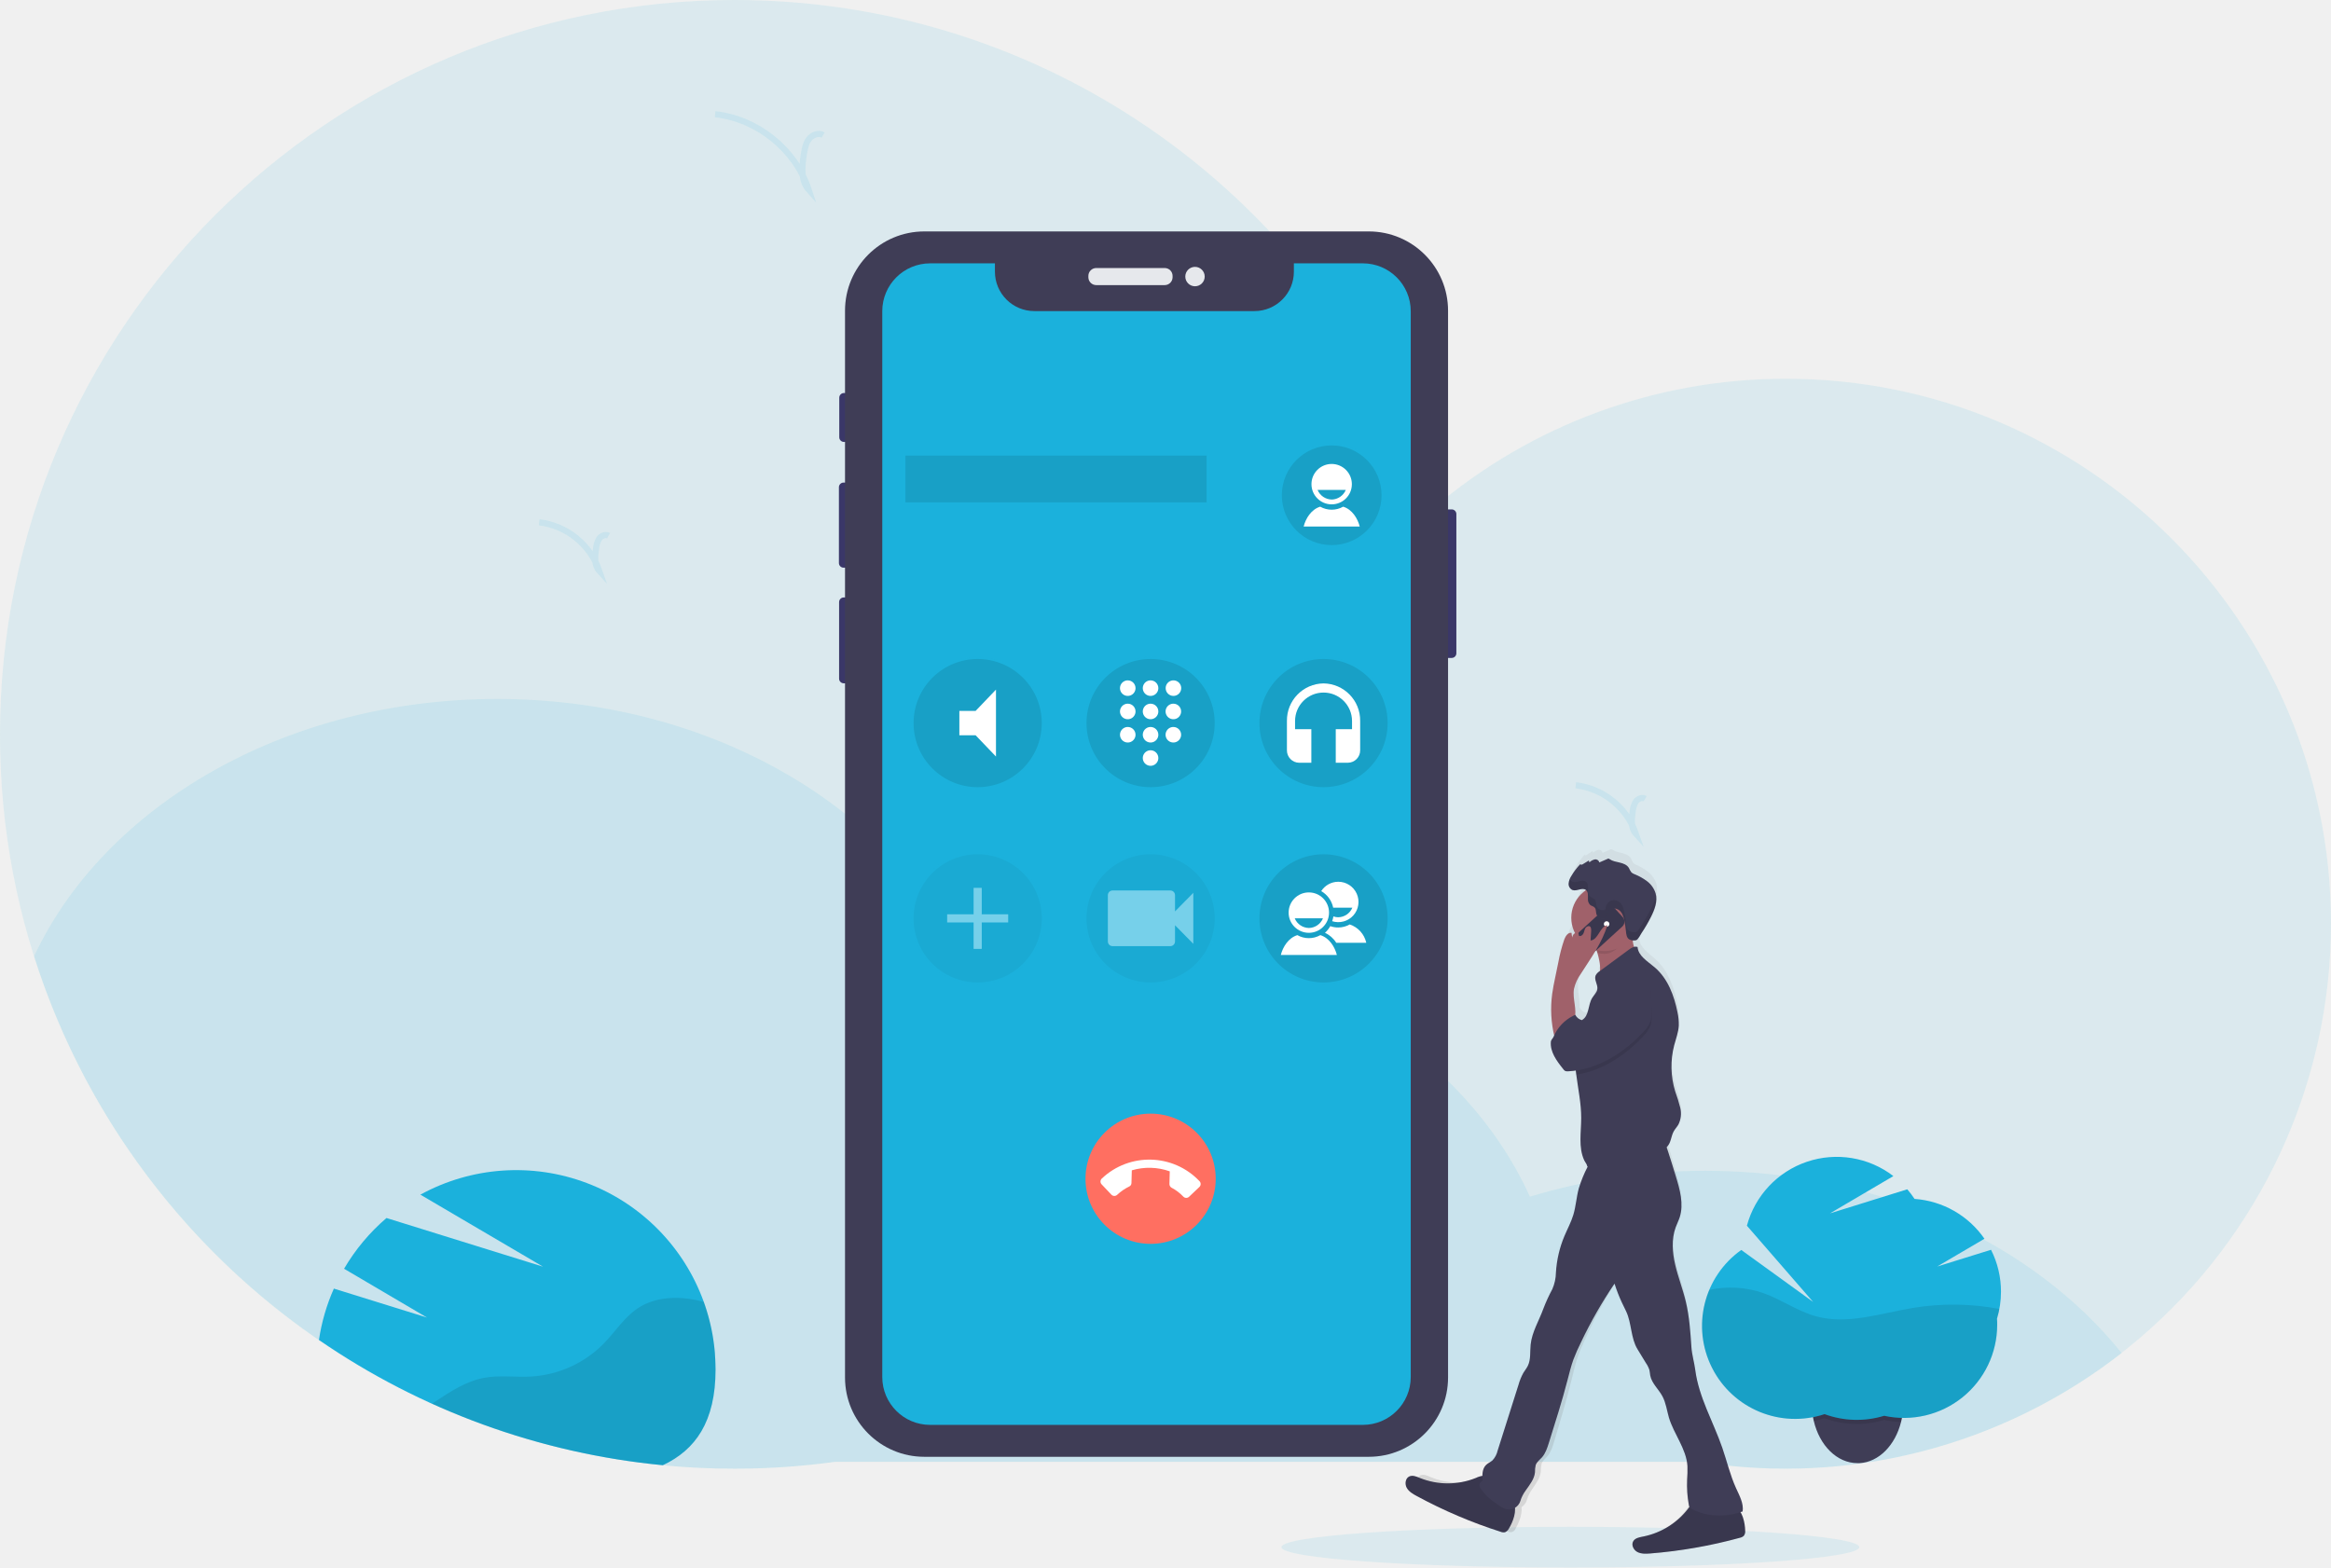
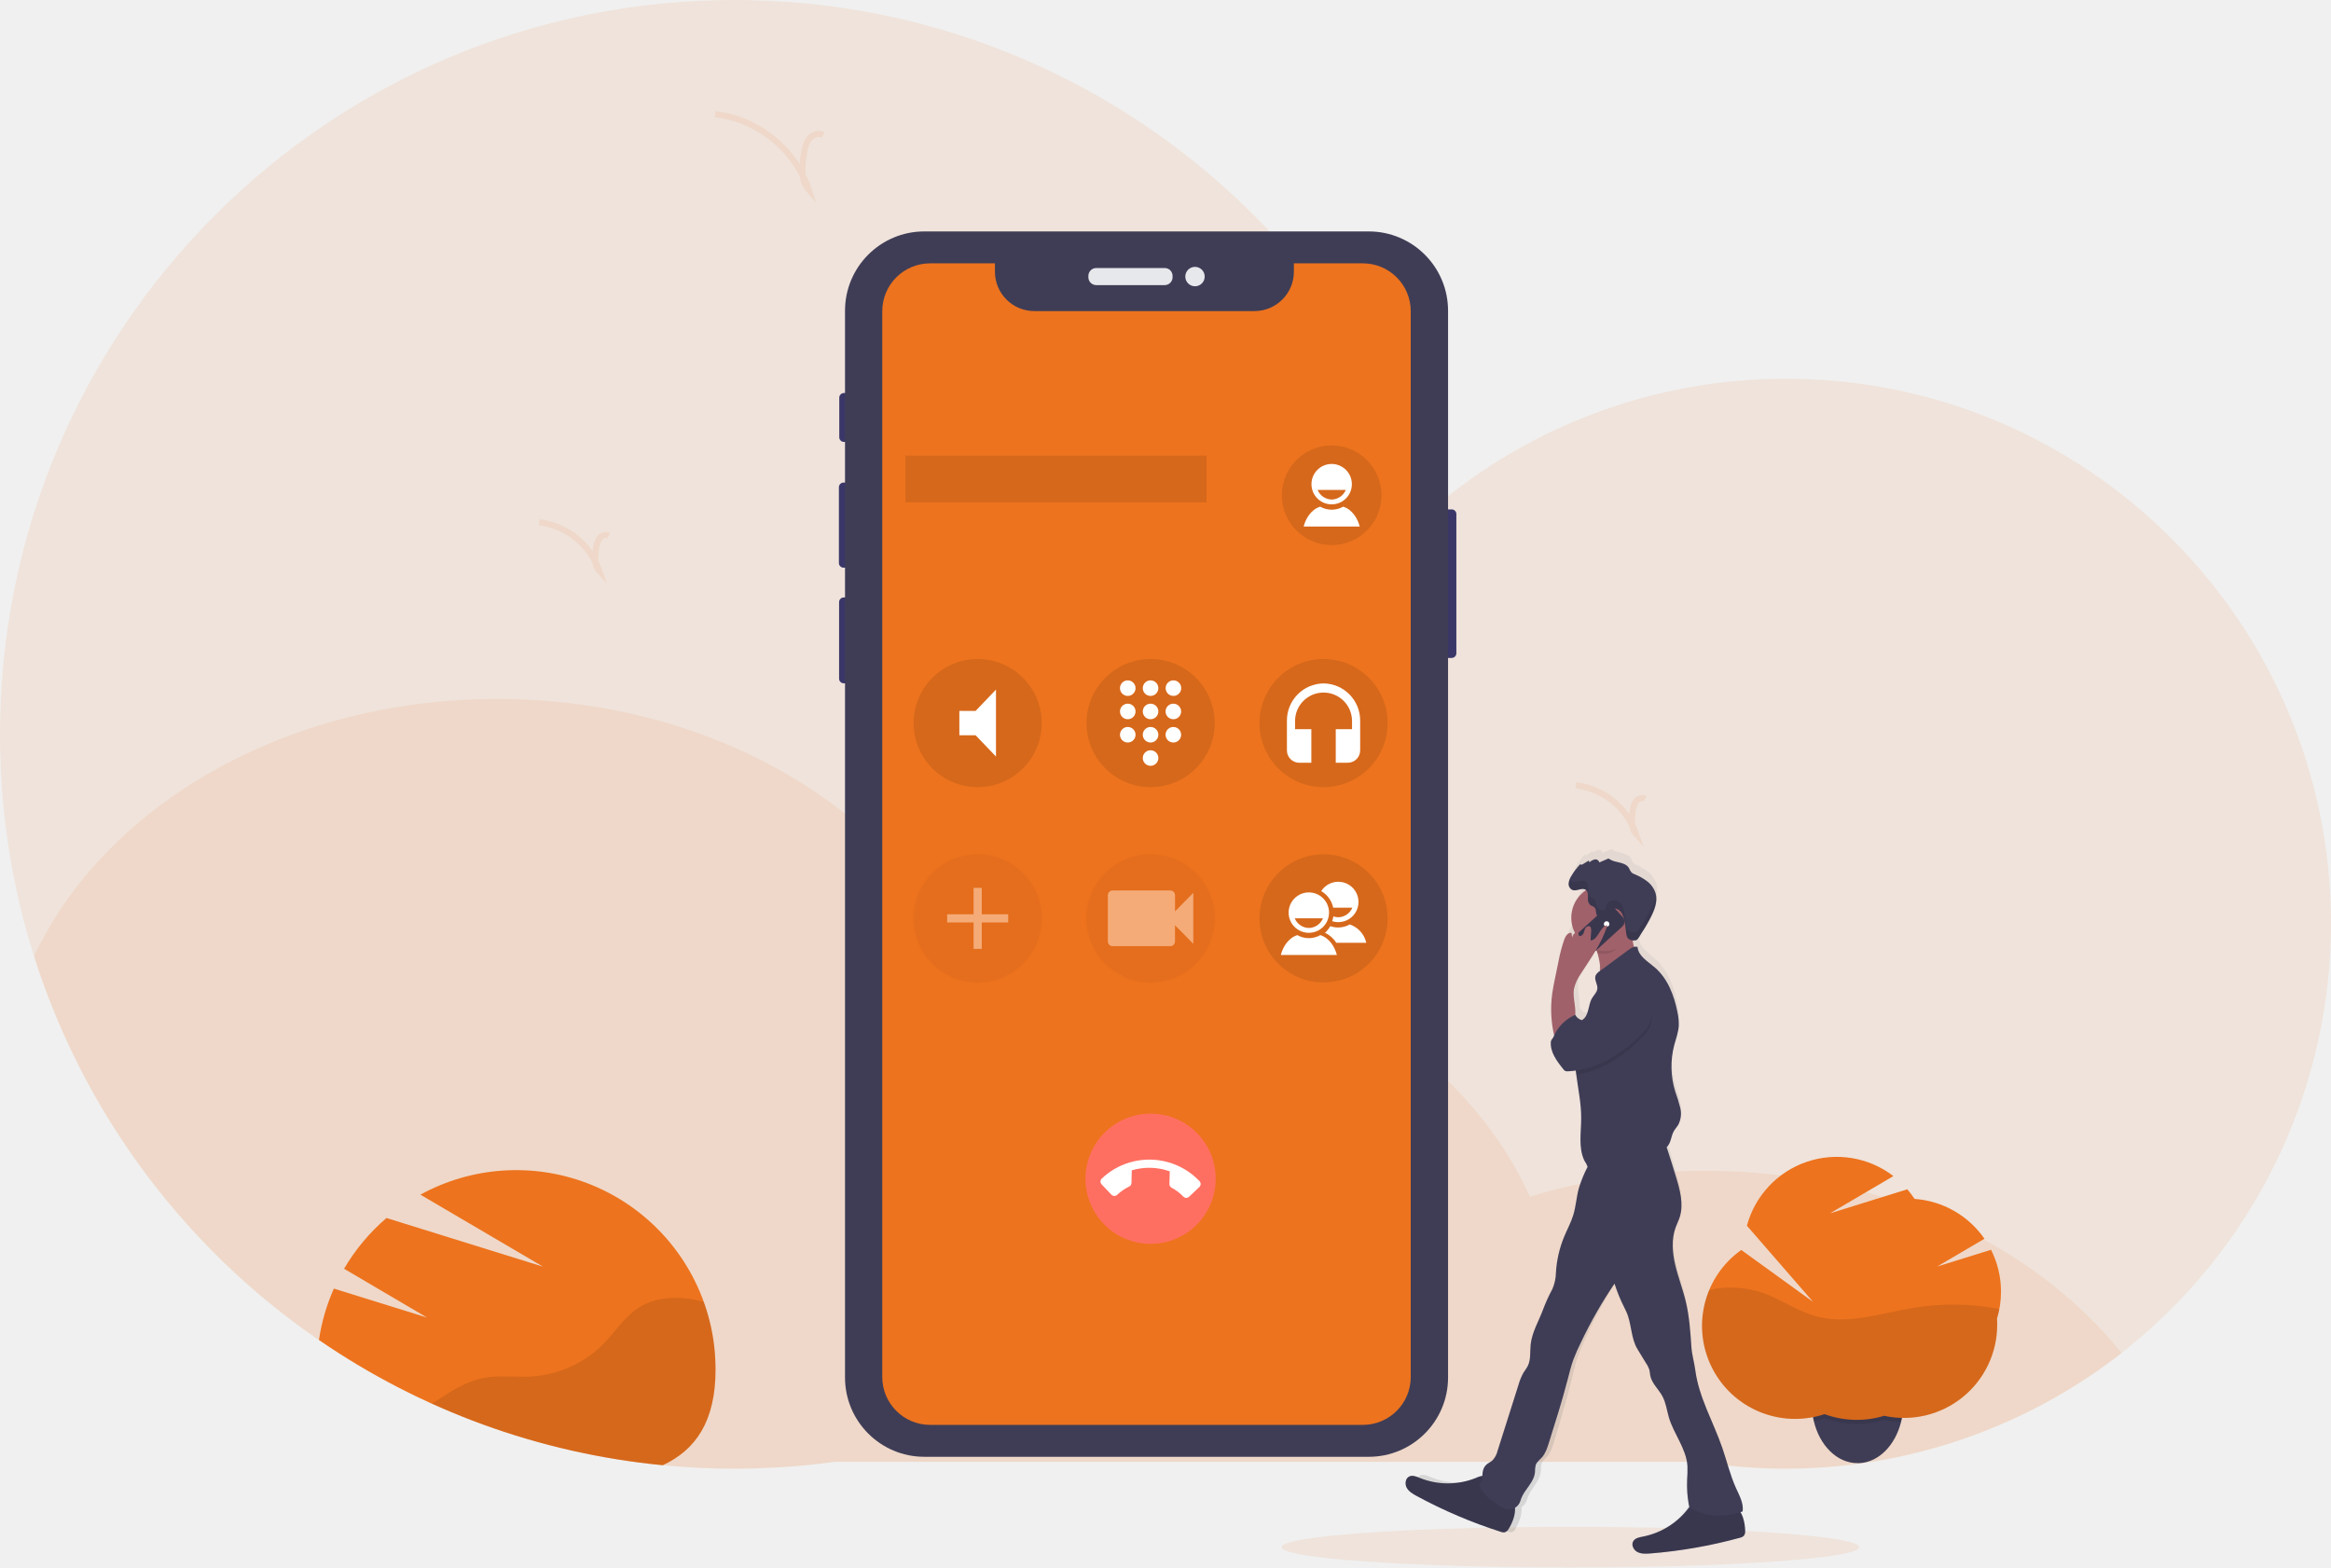
<svg xmlns="http://www.w3.org/2000/svg" id="ec500484-8e35-4be5-8191-25e4427db5df" data-name="Layer 1" width="1145.7" height="770.58" viewBox="0 0 1145.7 770.58">
  <defs>
    <linearGradient id="a4d1bb72-7695-4d06-9254-f62b9a81de63" x1="736.47" y1="828.46" x2="736.47" y2="482.14" gradientTransform="matrix(-1, 0, 0, 1, 1540, 0)" gradientUnits="userSpaceOnUse">
      <stop offset="0" stop-color="gray" stop-opacity="0.25" />
      <stop offset="0.54" stop-color="gray" stop-opacity="0.12" />
      <stop offset="1" stop-color="gray" stop-opacity="0.1" />
    </linearGradient>
  </defs>
-   <ellipse cx="771.85" cy="760.58" rx="142" ry="10" fill="#1bb1dc" opacity="0.1" />
-   <path d="M1172.85,518.81A268.06,268.06,0,0,1,862.36,783.33H437.65a364.06,364.06,0,0,1-49.5,3.38q-17.83,0-35.23-1.7A360.62,360.62,0,0,1,27.15,425.71c0-199.38,161.63-361,361-361,160.57,0,296.63,104.84,343.52,249.8A266.84,266.84,0,0,1,905,250.91C1052.91,250.91,1172.85,370.85,1172.85,518.81Z" transform="translate(-27.15 -64.71)" fill="#1bb1dc" opacity="0.1" />
-   <path d="M1069.94,729.88a268.31,268.31,0,0,1-207.58,53.45H437.65a364.06,364.06,0,0,1-49.5,3.38q-17.83,0-35.23-1.7a361.17,361.17,0,0,1-309-250.21C78.5,460.91,167.34,408.33,271.5,408.33,373,408.33,460,458.27,496.31,529.2a301.82,301.82,0,0,1,54.19-4.87C655.7,524.33,745.27,578,779.09,653a295.63,295.63,0,0,1,86.41-12.71C951.3,640.33,1026.71,676,1069.94,729.88Z" transform="translate(-27.15 -64.71)" fill="#1bb1dc" opacity="0.1" />
-   <path d="M378.85,737.94c0,25.62-9.83,39.53-25.93,47.07a359.07,359.07,0,0,1-169-61.58,97.08,97.08,0,0,1,7.33-25.25l45.79,14.24-40.78-24a98.13,98.13,0,0,1,20.85-24.94l76.93,23.92L233.77,652a98,98,0,0,1,139.29,52.71l.21.6c.16.45.32.9.47,1.36q.81,2.39,1.49,4.83c.17.58.33,1.16.47,1.75s.29,1.12.42,1.68.24,1,.34,1.46c.07.3.14.6.2.9.11.48.21,1,.3,1.45.14.7.28,1.41.4,2.11s.25,1.46.36,2.19.24,1.62.34,2.44.18,1.46.25,2.19c0,.23.05.45.07.68.07.64.12,1.28.17,1.92a2.11,2.11,0,0,1,0,.25q.09,1.2.15,2.4t.09,2.34a1.69,1.69,0,0,1,0,.23C378.84,736.29,378.85,737.11,378.85,737.94Z" transform="translate(-27.15 -64.71)" fill="#1bb1dc" />
+   <ellipse cx="771.85" cy="760.58" rx="142" ry="10" fill="#ED731E" opacity="0.1" />
+   <path d="M1172.85,518.81A268.06,268.06,0,0,1,862.36,783.33H437.65a364.06,364.06,0,0,1-49.5,3.38q-17.83,0-35.23-1.7A360.62,360.62,0,0,1,27.15,425.71c0-199.38,161.63-361,361-361,160.57,0,296.63,104.84,343.52,249.8A266.84,266.84,0,0,1,905,250.91C1052.91,250.91,1172.85,370.85,1172.85,518.81Z" transform="translate(-27.15 -64.71)" fill="#ED731E" opacity="0.1" />
+   <path d="M1069.94,729.88a268.31,268.31,0,0,1-207.58,53.45H437.65a364.06,364.06,0,0,1-49.5,3.38q-17.83,0-35.23-1.7a361.17,361.17,0,0,1-309-250.21C78.5,460.91,167.34,408.33,271.5,408.33,373,408.33,460,458.27,496.31,529.2a301.82,301.82,0,0,1,54.19-4.87C655.7,524.33,745.27,578,779.09,653a295.63,295.63,0,0,1,86.41-12.71C951.3,640.33,1026.71,676,1069.94,729.88Z" transform="translate(-27.15 -64.71)" fill="#ED731E" opacity="0.1" />
+   <path d="M378.85,737.94c0,25.62-9.83,39.53-25.93,47.07a359.07,359.07,0,0,1-169-61.58,97.08,97.08,0,0,1,7.33-25.25l45.79,14.24-40.78-24a98.13,98.13,0,0,1,20.85-24.94l76.93,23.92L233.77,652a98,98,0,0,1,139.29,52.71l.21.6c.16.45.32.9.47,1.36q.81,2.39,1.49,4.83c.17.58.33,1.16.47,1.75s.29,1.12.42,1.68.24,1,.34,1.46c.07.3.14.6.2.9.11.48.21,1,.3,1.45.14.7.28,1.41.4,2.11s.25,1.46.36,2.19.24,1.62.34,2.44.18,1.46.25,2.19c0,.23.05.45.07.68.07.64.12,1.28.17,1.92a2.11,2.11,0,0,1,0,.25q.09,1.2.15,2.4t.09,2.34a1.69,1.69,0,0,1,0,.23C378.84,736.29,378.85,737.11,378.85,737.94Z" transform="translate(-27.15 -64.71)" fill="#ED731E" />
  <path d="M378.85,737.94c0,25.62-9.83,39.53-25.93,47.07a358.43,358.43,0,0,1-113.44-30.24l1.64-1.09c7.41-4.91,15.07-9.93,23.79-11.6,7.67-1.47,15.58-.23,23.37-.67A54.67,54.67,0,0,0,324.09,725c5.57-5.76,10-12.83,16.65-17.23,7.22-4.74,16.38-5.76,24.94-4.58a66.11,66.11,0,0,1,7.38,1.51l.21.6c.16.45.32.9.47,1.36q.81,2.39,1.49,4.83c.17.58.33,1.16.47,1.75s.29,1.12.42,1.68.24,1,.34,1.46c.07.3.14.6.2.9.11.48.21,1,.3,1.45.14.7.28,1.41.4,2.11s.25,1.46.36,2.19.24,1.62.34,2.44.18,1.46.25,2.19c0,.23.05.45.07.68.07.64.12,1.28.17,1.92a2.11,2.11,0,0,1,0,.25q.09,1.2.15,2.4t.09,2.34a1.69,1.69,0,0,1,0,.23C378.84,736.29,378.85,737.11,378.85,737.94Z" transform="translate(-27.15 -64.71)" opacity="0.1" />
  <path d="M962.65,754.57a37,37,0,0,1-.8,7.76c-.1.48-.21.95-.32,1.41-2.84,11.39-10.85,19.72-20.41,20.25-.32,0-.64,0-1,0-10.11,0-18.66-8.72-21.48-20.73-.08-.32-.15-.64-.22-1a37,37,0,0,1-.8-7.76c0-16.27,10.07-29.45,22.5-29.45S962.65,738.3,962.65,754.57Z" transform="translate(-27.15 -64.71)" fill="#3f3d56" />
  <path d="M962.65,754.57a37,37,0,0,1-.8,7.76c-.1.48-.21.95-.32,1.41-.34,0-.67,0-1,0a45.76,45.76,0,0,1-7.36-1,44.92,44.92,0,0,1-6.56,1.5,45.87,45.87,0,0,1-5.14.48q-.87,0-1.74,0a46.41,46.41,0,0,1-6.16-.41,45.17,45.17,0,0,1-9.67-2.4,45.56,45.56,0,0,1-5.22,1.4c-.08-.32-.15-.64-.22-1a37,37,0,0,1-.8-7.76c0-16.27,10.07-29.45,22.5-29.45S962.65,738.3,962.65,754.57Z" transform="translate(-27.15 -64.71)" opacity="0.1" />
-   <path d="M1010.65,699.71a45.54,45.54,0,0,0-4.9-20.61l-26.46,8.23,23.23-13.65a45.71,45.71,0,0,0-34.36-19.59,45.65,45.65,0,0,0-3.57-4.72l-38,11.83,31.17-18.33a45.73,45.73,0,0,0-72,24.39l32.55,37.47L883,679.19a45.74,45.74,0,0,0,40.93,80.7,45.92,45.92,0,0,0,29.28.81A45.78,45.78,0,0,0,1008.78,716c0-1,0-2-.1-3A45.63,45.63,0,0,0,1010.65,699.71Z" transform="translate(-27.15 -64.71)" fill="#1bb1dc" />
+   <path d="M1010.65,699.71a45.54,45.54,0,0,0-4.9-20.61l-26.46,8.23,23.23-13.65a45.71,45.71,0,0,0-34.36-19.59,45.65,45.65,0,0,0-3.57-4.72l-38,11.83,31.17-18.33a45.73,45.73,0,0,0-72,24.39l32.55,37.47L883,679.19a45.74,45.74,0,0,0,40.93,80.7,45.92,45.92,0,0,0,29.28.81A45.78,45.78,0,0,0,1008.78,716c0-1,0-2-.1-3A45.63,45.63,0,0,0,1010.65,699.71Z" transform="translate(-27.15 -64.71)" fill="#ED731E" />
  <path d="M1009.86,708.19a121.9,121.9,0,0,0-42.34-.54c-15.89,2.63-32.13,8.41-47.67,4.19-9.12-2.48-17-8.22-25.91-11.41a49.18,49.18,0,0,0-26.75-1.6,45.76,45.76,0,0,0,56.69,61.06,45.92,45.92,0,0,0,29.28.81A45.78,45.78,0,0,0,1008.78,716c0-1,0-2-.1-3A45.19,45.19,0,0,0,1009.86,708.19Z" transform="translate(-27.15 -64.71)" opacity="0.1" />
  <rect x="706.95" y="250.42" width="8.86" height="73.02" rx="2.29" fill="#3a3768" />
  <rect x="412.51" y="193.21" width="4.97" height="24.04" rx="2.29" fill="#3a3768" />
  <rect x="412.33" y="237.23" width="5.6" height="41.84" rx="2.29" fill="#3a3768" />
  <rect x="412.42" y="293.71" width="5.33" height="42.2" rx="2.29" fill="#3a3768" />
  <rect x="415.33" y="113.77" width="296.4" height="602.39" rx="38.99" fill="#3f3d56" />
  <rect x="534.94" y="131.76" width="41.39" height="8.4" rx="3.87" fill="#e6e8ec" />
  <circle cx="587.35" cy="135.96" r="4.77" fill="#e6e8ec" />
-   <path d="M697,194.17H663.1v4.09a19.38,19.38,0,0,1-19.38,19.38H535.54a19.38,19.38,0,0,1-19.38-19.38v-4.09H484.32a23.53,23.53,0,0,0-23.53,23.54V741.64a23.53,23.53,0,0,0,23.53,23.54H697a23.54,23.54,0,0,0,23.54-23.54V217.71A23.54,23.54,0,0,0,697,194.17Z" transform="translate(-27.15 -64.71)" fill="#1bb1dc" />
-   <rect x="444.53" y="223.47" width="149" height="24" stroke="#1bb1dc" stroke-miterlimit="10" opacity="0.1" />
-   <circle cx="480.53" cy="355.47" r="32" stroke="#1bb1dc" stroke-miterlimit="10" opacity="0.1" />
+   <path d="M697,194.17H663.1v4.09a19.38,19.38,0,0,1-19.38,19.38H535.54a19.38,19.38,0,0,1-19.38-19.38v-4.09H484.32a23.53,23.53,0,0,0-23.53,23.54V741.64a23.53,23.53,0,0,0,23.53,23.54H697a23.54,23.54,0,0,0,23.54-23.54V217.71A23.54,23.54,0,0,0,697,194.17Z" transform="translate(-27.15 -64.71)" fill="#ED731E" />
+   <rect x="444.53" y="223.47" width="149" height="24" stroke="#ED731E" stroke-miterlimit="10" opacity="0.1" />
+   <circle cx="480.53" cy="355.47" r="32" stroke="#ED731E" stroke-miterlimit="10" opacity="0.1" />
  <path d="M498.68,414.18v12h8l10,10.45V403.72l-10,10.46Z" transform="translate(-27.15 -64.71)" fill="#fff" />
-   <circle cx="565.53" cy="355.47" r="32" stroke="#1bb1dc" stroke-miterlimit="10" opacity="0.1" />
+   <circle cx="565.53" cy="355.47" r="32" stroke="#ED731E" stroke-miterlimit="10" opacity="0.1" />
  <path d="M592.68,433.54a3.82,3.82,0,1,0,3.8,3.82A3.82,3.82,0,0,0,592.68,433.54Zm-11.2-34.36a3.82,3.82,0,1,0,3.79,3.82A3.82,3.82,0,0,0,581.48,399.18Zm0,11.46a3.82,3.82,0,1,0,3.79,3.81A3.81,3.81,0,0,0,581.48,410.64Zm0,11.45a3.82,3.82,0,1,0,3.79,3.82A3.82,3.82,0,0,0,581.48,422.09Zm22.4-15.27a3.82,3.82,0,1,0-3.8-3.82A3.81,3.81,0,0,0,603.88,406.82Zm-11.2,15.27a3.82,3.82,0,1,0,3.8,3.82A3.82,3.82,0,0,0,592.68,422.09Zm11.2,0a3.82,3.82,0,1,0,3.8,3.82A3.82,3.82,0,0,0,603.88,422.09Zm0-11.45a3.82,3.82,0,1,0,3.8,3.81A3.81,3.81,0,0,0,603.88,410.64Zm-11.2,0a3.82,3.82,0,1,0,3.8,3.81A3.81,3.81,0,0,0,592.68,410.64Zm0-11.46a3.82,3.82,0,1,0,3.8,3.82A3.82,3.82,0,0,0,592.68,399.18Z" transform="translate(-27.15 -64.71)" fill="#fff" />
  <g opacity="0.4">
-     <circle cx="480.53" cy="451.47" r="32" stroke="#1bb1dc" stroke-miterlimit="10" opacity="0.1" />
+     <circle cx="480.53" cy="451.47" r="32" stroke="#ED731E" stroke-miterlimit="10" opacity="0.1" />
    <path d="M522.68,518.18h-13v13h-4v-13h-13v-4h13v-13h4v13h13Z" transform="translate(-27.15 -64.71)" fill="#fff" />
  </g>
-   <circle cx="650.53" cy="355.47" r="32" stroke="#1bb1dc" stroke-miterlimit="10" opacity="0.1" />
+   <circle cx="650.53" cy="355.47" r="32" stroke="#ED731E" stroke-miterlimit="10" opacity="0.1" />
  <path d="M677.68,400.67a18.24,18.24,0,0,0-18,18.48v14.37a6.08,6.08,0,0,0,6,6.16h6V423.17h-8v-4a14,14,0,1,1,28,0v4h-8v16.5h6a6.07,6.07,0,0,0,6-6.16V419.15A18.24,18.24,0,0,0,677.68,400.67Z" transform="translate(-27.15 -64.71)" fill="#fff" />
  <g opacity="0.4">
-     <circle cx="565.53" cy="451.47" r="32" stroke="#1bb1dc" stroke-miterlimit="10" opacity="0.1" />
+     <circle cx="565.53" cy="451.47" r="32" stroke="#ED731E" stroke-miterlimit="10" opacity="0.1" />
    <path d="M604.68,512.75v-8a2.31,2.31,0,0,0-2.34-2.28H574a2.31,2.31,0,0,0-2.33,2.28v22.81a2.32,2.32,0,0,0,2.33,2.28h28.33a2.32,2.32,0,0,0,2.34-2.28v-8l9,9.12V503.63Z" transform="translate(-27.15 -64.71)" fill="#fff" />
  </g>
-   <circle cx="650.53" cy="451.47" r="32" stroke="#1bb1dc" stroke-miterlimit="10" opacity="0.1" />
+   <circle cx="650.53" cy="451.47" r="32" stroke="#ED731E" stroke-miterlimit="10" opacity="0.1" />
  <path d="M676.1,524.42a11.44,11.44,0,0,1-11.29,0c-4.42,1.35-7.13,5.82-8.13,9.75h27.55c-1-3.93-3.7-8.4-8.13-9.75Zm-5.64-21a9.93,9.93,0,1,0,9.92,9.92,9.92,9.92,0,0,0-9.92-9.92Zm0,17.48a7.66,7.66,0,0,1-6.94-4.74h13.87A7.66,7.66,0,0,1,670.46,520.91Z" transform="translate(-27.15 -64.71)" fill="#fff" />
  <path d="M683.92,528.17h14.76a12.28,12.28,0,0,0-8.13-9,11.47,11.47,0,0,1-5.65,1.49A11.25,11.25,0,0,1,681,520a13.47,13.47,0,0,1-2.62,3.28A12.77,12.77,0,0,1,683.92,528.17Zm-1.5-17.25h9.42a7.66,7.66,0,0,1-6.94,4.72,7.26,7.26,0,0,1-2.38-.42,12,12,0,0,1-.61,2.35,9.93,9.93,0,1,0,3-19.39,9.94,9.94,0,0,0-8.37,4.6A12.25,12.25,0,0,1,682.42,510.92Z" transform="translate(-27.15 -64.71)" fill="#fff" />
  <circle cx="565.53" cy="579.47" r="32" fill="#ff6f61" />
  <path d="M576.25,652.08a23.61,23.61,0,0,1,5.91-4.08,1.87,1.87,0,0,0,1.11-1.74l.17-6.22a30.06,30.06,0,0,1,18.66.5l-.17,6.22a2.07,2.07,0,0,0,1,1.8,21.9,21.9,0,0,1,5.82,4.4,2,2,0,0,0,2.83.08l5.08-4.82a2,2,0,0,0,.08-2.82,34,34,0,0,0-48.07-1.3,2,2,0,0,0-.07,2.83l4.81,5.08a2,2,0,0,0,2.83.07Z" transform="translate(-27.15 -64.71)" fill="#fff" />
-   <circle cx="654.53" cy="243.47" r="25" stroke="#1bb1dc" stroke-miterlimit="10" opacity="0.1" />
+   <circle cx="654.53" cy="243.47" r="25" stroke="#ED731E" stroke-miterlimit="10" opacity="0.1" />
  <path d="M687.33,313.79a11.46,11.46,0,0,1-11.3,0c-4.42,1.35-7.13,5.82-8.13,9.76h27.56c-1-3.94-3.71-8.41-8.13-9.76Zm-5.65-21a9.93,9.93,0,1,0,9.92,9.93,9.94,9.94,0,0,0-9.92-9.93Zm0,17.49a7.68,7.68,0,0,1-6.94-4.74h13.88A7.7,7.7,0,0,1,681.68,310.29Z" transform="translate(-27.15 -64.71)" fill="#fff" />
-   <path d="M431.73,131.1c-2.33-1.35-5.48-.06-7.08,2.11s-2,5-2.45,7.63c-.89,5.91-1.54,12.7,2.45,17.16-6.52-19.77-25.27-34.92-46-37.13" transform="translate(-27.15 -64.71)" fill="none" stroke="#1bb1dc" stroke-miterlimit="10" stroke-width="3" opacity="0.1" />
-   <path d="M835.76,457.35c-1.5-.87-3.52,0-4.55,1.36a10.83,10.83,0,0,0-1.58,4.9c-.57,3.81-1,8.17,1.58,11a35.86,35.86,0,0,0-29.55-23.87" transform="translate(-27.15 -64.71)" fill="none" stroke="#1bb1dc" stroke-miterlimit="10" stroke-width="3" opacity="0.1" />
-   <path d="M326.26,328.07c-1.5-.86-3.52,0-4.55,1.36a10.83,10.83,0,0,0-1.58,4.91c-.57,3.8-1,8.16,1.58,11a35.88,35.88,0,0,0-29.55-23.87" transform="translate(-27.15 -64.71)" fill="none" stroke="#1bb1dc" stroke-miterlimit="10" stroke-width="3" opacity="0.1" />
+   <path d="M431.73,131.1c-2.33-1.35-5.48-.06-7.08,2.11s-2,5-2.45,7.63c-.89,5.91-1.54,12.7,2.45,17.16-6.52-19.77-25.27-34.92-46-37.13" transform="translate(-27.15 -64.71)" fill="none" stroke="#ED731E" stroke-miterlimit="10" stroke-width="3" opacity="0.1" />
+   <path d="M835.76,457.35c-1.5-.87-3.52,0-4.55,1.36a10.83,10.83,0,0,0-1.58,4.9c-.57,3.81-1,8.17,1.58,11a35.86,35.86,0,0,0-29.55-23.87" transform="translate(-27.15 -64.71)" fill="none" stroke="#ED731E" stroke-miterlimit="10" stroke-width="3" opacity="0.1" />
+   <path d="M326.26,328.07c-1.5-.86-3.52,0-4.55,1.36a10.83,10.83,0,0,0-1.58,4.91c-.57,3.8-1,8.16,1.58,11a35.88,35.88,0,0,0-29.55-23.87" transform="translate(-27.15 -64.71)" fill="none" stroke="#ED731E" stroke-miterlimit="10" stroke-width="3" opacity="0.1" />
  <path d="M724,795.68c1,1.89,2.88,3.05,4.69,4.08a222.68,222.68,0,0,0,39.56,17.81,2.64,2.64,0,0,0,3.84-1.49c1.58-2.66,3.31-7,2.9-10.51a5.86,5.86,0,0,0,2.63-3.52,17.5,17.5,0,0,1,2.44-5c1.87-2.82,4.13-5.65,4.43-9.08a15.67,15.67,0,0,1,.35-3.64c.53-1.58,1.94-2.62,3-3.88,1.65-2,2.44-4.58,3.19-7.09,3.12-10.43,6.24-20.86,8.84-31.45.84-3.43,1.62-6.87,2.77-10.2,1-2.92,2.28-5.72,3.55-8.52A226.25,226.25,0,0,1,822,693.87a78.48,78.48,0,0,0,3.39,9.24c.68,1.55,1.41,3.08,2.1,4.63,2.61,5.84,2.14,13.34,5.35,18.83q2,3.38,3.94,6.75a13.59,13.59,0,0,1,1.69,3.57c.21.88.23,1.8.38,2.69.68,4,3.93,6.82,5.73,10.39,1.65,3.26,2,7,3,10.59,2.37,8.3,8.19,15.51,8.78,24.16a62.39,62.39,0,0,1-.17,7A59.36,59.36,0,0,0,857,803.9a4.68,4.68,0,0,0,.32,1.18,35.34,35.34,0,0,1-22,14.86c-1.7.34-3.65.7-4.54,2.26-1.07,1.86.14,4.42,2,5.42s4,.9,6,.72a217.9,217.9,0,0,0,42.37-7.82,3.61,3.61,0,0,0,1.84-1,3.71,3.71,0,0,0,.61-2.49,21,21,0,0,0-2.2-9.31l1-.35c.56-4-1.5-7.87-3.1-11.58-2.78-6.47-4.3-13.46-6.5-20.19-4.24-13-11.09-25.13-12.74-38.73-.45-3.74-1.57-7.54-1.81-11.3-.48-7.66-1-15.36-2.67-22.82-1.4-6.14-3.61-12-5-18.21s-1.84-12.74.2-18.68c.58-1.7,1.36-3.31,1.89-5,2-6.61.09-13.77-1.85-20.41q-.92-3.15-1.82-6.28c-.81-2.75-1.61-5.51-2.49-8.24.12-.11.23-.22.35-.35,1.76-2,1.74-5.06,3-7.45.62-1.23,1.56-2.24,2.22-3.44a12.6,12.6,0,0,0,.91-8.34c-.53-2.8-1.59-5.46-2.39-8.19a44.52,44.52,0,0,1-.48-23c.81-3.23,2-6.4,2.17-9.73a28.38,28.38,0,0,0-.61-6.63c-1.55-8.4-4.59-16.92-10.76-22.47-3.29-3-7.74-5.63-8.09-10.19a2.55,2.55,0,0,0-1.66-.06,17.84,17.84,0,0,1-.56-3.17h.05a4.09,4.09,0,0,0,.92,0,1.83,1.83,0,0,0,.74-.21,2.11,2.11,0,0,0,.36-.27,6.51,6.51,0,0,0,1-1.33c.41-.68.78-1.41,1.09-1.91s.81-1.3,1.2-2q1.75-3,3.25-6.1l0-.08c.1-.19.19-.39.28-.58l.12-.27.18-.41c0-.1.09-.21.13-.31s.11-.25.16-.38l.14-.33c.05-.12.09-.24.14-.37a3.42,3.42,0,0,0,.13-.34c.05-.12.09-.24.13-.36s.08-.23.13-.35.07-.24.11-.36l.12-.36c0-.12.06-.23.1-.35l.1-.37.09-.35.09-.38c0-.11,0-.22.07-.34s0-.26.07-.39,0-.22,0-.33l.06-.39,0-.33c0-.14,0-.27,0-.4s0-.22,0-.33,0-.27,0-.4V502c0-.14,0-.27,0-.41s0-.2,0-.3,0-.28,0-.42,0-.19,0-.28a7.93,7.93,0,0,0-.23-1.16,11.93,11.93,0,0,0-3.92-5.93,24.55,24.55,0,0,0-6-3.61A4.38,4.38,0,0,1,830,489a11.12,11.12,0,0,1-1.19-2.24c-.88-1.54-2.64-2.23-4.29-2.64s-3.42-.67-4.8-1.72a1.27,1.27,0,0,0-.42-.24,1.09,1.09,0,0,0-.61.13L814.84,484a1.83,1.83,0,0,0-2.12-1.51,5.13,5.13,0,0,0-2.49,1.43A.93.93,0,0,1,810,483l-3,2c-.37.24-1.05.3-1-.16a31.28,31.28,0,0,0-4.31,6,12.88,12.88,0,0,0-.94,2.07v0c0,.15-.09.3-.13.45a.29.29,0,0,0,0,.09c0,.13-.06.27-.08.41a.5.5,0,0,0,0,.12c0,.17,0,.35,0,.52h0a5.49,5.49,0,0,0,0,.58,3.19,3.19,0,0,0,1.73,2.66,3.08,3.08,0,0,0,1.2.19,15.48,15.48,0,0,0,2.54-.52,5.86,5.86,0,0,1,.82-.14,2.56,2.56,0,0,1,.39,0,2.21,2.21,0,0,1,1.44.49l.06.06a16.83,16.83,0,0,0-7,13.79,17.34,17.34,0,0,0,1.76,7.64,2.43,2.43,0,0,0-1.25,2.26,7.68,7.68,0,0,1-.41-2.38c-1.64-.33-2.83,1.59-3.42,3.24a80.53,80.53,0,0,0-2.81,11.41c-.51,2.57-1,5.14-1.52,7.71s-1,5.33-1.38,8a61,61,0,0,0,.93,20.79c-.1.22-.19.45-.28.67-.3.8-1.15,1.48-1.25,2.33-.54,5.09,2.68,9.68,5.72,13.67a3,3,0,0,0,1,1,2.7,2.7,0,0,0,1.41.18,36.07,36.07,0,0,0,3.62-.36c.07.68.15,1.35.23,2,.86,7.18,2.33,14.36,2.32,21.59s-1.38,14.56,1.39,21c.46,1.1,1.35,2,1.44,3.14l.17,0a65.29,65.29,0,0,0-4.14,10.74c-1.1,4.34-1.33,8.9-2.56,13.2-1.05,3.65-2.8,7-4.21,10.56a58,58,0,0,0-4,18.11,22.63,22.63,0,0,1-1.7,8.31,84.53,84.53,0,0,0-4.24,9.77c-2,5.94-5.37,11.57-6,17.86-.35,3.56.16,7.36-1.33,10.58-.58,1.26-1.44,2.35-2.12,3.54a28.61,28.61,0,0,0-2.31,6L766.88,777a10.72,10.72,0,0,1-2.42,4.87c-.92.88-2.13,1.36-3,2.27-1.4,1.42-1.75,3.5-1.76,5.62a11.8,11.8,0,0,0-3.06,1,33.71,33.71,0,0,1-26.49,0c-1.6-.69-3.42-1.51-5-.72C723.3,791,723,793.79,724,795.68ZM802.87,547a21.55,21.55,0,0,1,3.28-7.59c2.24-3.69,4.6-7.34,6.74-11.11l.61-.59c.17.48.33,1,.48,1.45a34.91,34.91,0,0,1,.89,3.9,18.79,18.79,0,0,1,.28,5l-.14.11a5.33,5.33,0,0,0-1.89,2.11,4.25,4.25,0,0,0,0,2.64l-.09.1.1-.07c.35,1.38,1,2.8.79,4.2-.23,1.69-1.59,2.92-2.44,4.37-2,3.49-1.36,8.79-4.65,10.93l-.06.14h0a4.74,4.74,0,0,1-3.23-2.66h0C803.8,555.66,802.2,551.28,802.87,547Z" transform="translate(-27.15 -64.71)" fill="url(#a4d1bb72-7695-4d06-9254-f62b9a81de63)" />
  <path d="M884.91,817.22a3.47,3.47,0,0,1-.63,2.45,3.89,3.89,0,0,1-1.92,1,238.61,238.61,0,0,1-44.14,7.72c-2.14.16-4.4.28-6.29-.71s-3.15-3.52-2-5.35c.93-1.54,3-1.9,4.73-2.23a37,37,0,0,0,23.16-15,10.74,10.74,0,0,1,2.52-2.92c1.92-1.31,4.47-1,6.74-.55,4,.82,9.31,1.79,12.92,3.75S884.85,813.39,884.91,817.22Z" transform="translate(-27.15 -64.71)" fill="#3f3d56" />
  <path d="M884.91,817.22a3.47,3.47,0,0,1-.63,2.45,3.89,3.89,0,0,1-1.92,1,238.61,238.61,0,0,1-44.14,7.72c-2.14.16-4.4.28-6.29-.71s-3.15-3.52-2-5.35c.93-1.54,3-1.9,4.73-2.23a37,37,0,0,0,23.16-15,10.74,10.74,0,0,1,2.52-2.92c1.92-1.31,4.47-1,6.74-.55,4,.82,9.31,1.79,12.92,3.75S884.85,813.39,884.91,817.22Z" transform="translate(-27.15 -64.71)" opacity="0.1" />
  <path d="M768.7,816.25a3.55,3.55,0,0,1-1.87,1.72,3.83,3.83,0,0,1-2.13-.25,238.82,238.82,0,0,1-41.22-17.57c-1.88-1-3.84-2.16-4.89-4s-.73-4.67,1.2-5.6c1.62-.78,3.52,0,5.18.71a36.9,36.9,0,0,0,27.6,0,10.69,10.69,0,0,1,3.71-1.08c2.31-.05,4.3,1.58,6,3.21,2.92,2.87,6.83,6.58,8.79,10.18S770.73,813,768.7,816.25Z" transform="translate(-27.15 -64.71)" fill="#3f3d56" />
  <path d="M768.7,816.25a3.55,3.55,0,0,1-1.87,1.72,3.83,3.83,0,0,1-2.13-.25,238.82,238.82,0,0,1-41.22-17.57c-1.88-1-3.84-2.16-4.89-4s-.73-4.67,1.2-5.6c1.62-.78,3.52,0,5.18.71a36.9,36.9,0,0,0,27.6,0,10.69,10.69,0,0,1,3.71-1.08c2.31-.05,4.3,1.58,6,3.21,2.92,2.87,6.83,6.58,8.79,10.18S770.73,813,768.7,816.25Z" transform="translate(-27.15 -64.71)" opacity="0.1" />
  <path d="M844.92,624.75c1.49,4,2.74,8,4,12l1.9,6.2c2,6.55,4,13.61,1.93,20.14-.55,1.69-1.36,3.28-2,5-2.12,5.86-1.63,12.37-.21,18.44s3.72,11.9,5.18,18c1.77,7.36,2.28,15,2.78,22.51.25,3.71,1.41,7.46,1.89,11.15,1.72,13.41,8.85,25.43,13.27,38.21,2.29,6.63,3.87,13.52,6.78,19.91,1.66,3.66,3.81,7.45,3.23,11.42-8.13,2.88-17.14,2.83-24.8-1.12a2.54,2.54,0,0,1-1.68-2.33,55.19,55.19,0,0,1-.8-12,58.54,58.54,0,0,0,.17-6.88c-.61-8.53-6.68-15.64-9.14-23.84-1-3.49-1.46-7.22-3.18-10.44-1.88-3.52-5.26-6.33-6-10.25-.16-.88-.18-1.78-.39-2.65a13.28,13.28,0,0,0-1.77-3.53L832,728c-3.35-5.42-2.86-12.82-5.57-18.58-.72-1.53-1.49-3-2.2-4.56a76.37,76.37,0,0,1-3.53-9.12,218.24,218.24,0,0,0-16.5,28.89,89.74,89.74,0,0,0-3.7,8.41c-1.2,3.28-2,6.68-2.89,10.06-2.7,10.45-6,20.74-9.21,31-.78,2.48-1.61,5-3.32,7-1.1,1.24-2.56,2.26-3.12,3.83a14.71,14.71,0,0,0-.36,3.58c-.32,3.39-2.67,6.18-4.62,9a16.89,16.89,0,0,0-2.54,5,5.86,5.86,0,0,1-8,3.75l-.08,0a17.58,17.58,0,0,1-2.28-1.36,42.13,42.13,0,0,1-5.37-4,31,31,0,0,1-4-4.72,2.28,2.28,0,0,1,1.14-3.46h0c-.21-2.78-.27-5.95,1.73-7.87.93-.9,2.19-1.38,3.15-2.24a10.4,10.4,0,0,0,2.52-4.8q5.12-16.12,10.22-32.24a27.41,27.41,0,0,1,2.41-5.94c.71-1.18,1.6-2.25,2.21-3.49,1.55-3.18,1-6.92,1.38-10.44.65-6.21,4.13-11.75,6.24-17.61a81.55,81.55,0,0,1,4.42-9.65,21.16,21.16,0,0,0,1.77-8.19,54.69,54.69,0,0,1,4.16-17.87c1.46-3.48,3.29-6.81,4.38-10.42,1.29-4.24,1.52-8.74,2.68-13a62.48,62.48,0,0,1,4.33-10.64c1.45-3,2.94-6.07,5.33-8.4,3.92-3.82,9.69-5.07,15.16-5.24S839.47,625.32,844.92,624.75Z" transform="translate(-27.15 -64.71)" fill="#3f3d56" />
  <path d="M811.35,546.87q10.56-6.24,20.89-12.88a13.27,13.27,0,0,1-2.61-7.67c0-.11,0-.22,0-.33-.1-2.69.92-5-2.47-4.65a64.36,64.36,0,0,0-9.63,2c-.9.23-8.7,3.1-9,2.81a19.2,19.2,0,0,1,3.77,7.06,34.24,34.24,0,0,1,.93,3.85C813.91,540.5,813.94,544.54,811.35,546.87Z" transform="translate(-27.15 -64.71)" fill="#a0616a" />
  <path d="M801.9,593c.9,7.08,2.43,14.17,2.42,21.29s-1.44,14.37,1.45,20.75c.48,1.08,1.4,1.92,1.5,3.1,4,.69,7.9-1.18,11.71-2.53a47.57,47.57,0,0,1,10.8-2.42c3-.3,6.08-.32,9.06-.89a14.1,14.1,0,0,0,7.83-4c1.83-2,1.81-5,3.09-7.35.65-1.21,1.63-2.2,2.32-3.39a11.89,11.89,0,0,0,.94-8.23,83.59,83.59,0,0,0-2.49-8.08,41.53,41.53,0,0,1-.5-22.68c.84-3.19,2.06-6.32,2.26-9.61a26.73,26.73,0,0,0-.63-6.54c-1.62-8.28-4.79-16.69-11.21-22.16-3.43-2.93-8.07-5.56-8.43-10-1.48-.58-3.07.41-4.34,1.35l-14.26,10.51a5.34,5.34,0,0,0-2,2.09c-.89,2.13,1.16,4.47.83,6.77-.24,1.67-1.66,2.88-2.54,4.32-2.1,3.43-1.42,8.66-4.85,10.77-.31.64-.6,1.3-.86,2a48.64,48.64,0,0,0-2.45,10.8A56.2,56.2,0,0,0,801.9,593Z" transform="translate(-27.15 -64.71)" fill="#3f3d56" />
  <path d="M808.57,526.17a19.2,19.2,0,0,1,3.77,7.06,15.81,15.81,0,0,0,3.46.38c5.82,0,9.72-6.67,12.61-11.25-.09-2.69,2.14-1.35-1.25-1a64.36,64.36,0,0,0-9.63,2C816.63,523.59,808.83,526.46,808.57,526.17Z" transform="translate(-27.15 -64.71)" opacity="0.1" />
  <circle cx="788.65" cy="451.17" r="16.36" fill="#a0616a" />
  <rect x="807.92" y="509.55" width="12.27" height="23.86" rx="3.33" transform="translate(950.5 1409.59) rotate(-132.39)" fill="#3f3d56" />
  <rect x="807.92" y="509.55" width="12.27" height="23.86" rx="3.33" transform="translate(950.5 1409.59) rotate(-132.39)" opacity="0.1" />
  <circle cx="789.67" cy="454.24" r="1.36" fill="#fff" />
  <path d="M801.9,593c12.62-1.86,24.08-9.44,32.85-18.84a14.94,14.94,0,0,0,3.71-5.55,16.76,16.76,0,0,0,.45-5.39L838.7,556c-.09-3.16-.22-6.44-1.75-9.2s-4.94-4.75-7.88-3.6c-7.73,3-12.76,9.86-17.18,16.88a71.9,71.9,0,0,1-4.13,6.35c-.75.95-1.77,1.92-3,1.79a2.26,2.26,0,0,1-.75-.2,48.64,48.64,0,0,0-2.45,10.8A56.2,56.2,0,0,0,801.9,593Z" transform="translate(-27.15 -64.71)" opacity="0.1" />
  <path d="M800.77,550.84a20.74,20.74,0,0,1,3.42-7.5c4.89-7.65,10.39-15.12,13-23.83-3.81.69-4.41,7.25-8.27,7.54l.3-4.73c0-.8,0-1.77-.65-2.19s-1.81.13-2.24.92-.52,1.75-.92,2.56-1.34,1.53-2.17,1.17l-.34-1.57a2.4,2.4,0,0,0-2.89,2.44,7.24,7.24,0,0,1-.43-2.35c-1.71-.32-2.95,1.57-3.56,3.2a75.93,75.93,0,0,0-2.94,11.25l-1.57,7.61c-.55,2.63-1.09,5.26-1.45,7.91a57.3,57.3,0,0,0,1.1,21.08,68,68,0,0,0,6.09-3.81c1.51-1.28,3.2-2.73,3.77-4.68C802.43,560.94,799.94,555.79,800.77,550.84Z" transform="translate(-27.15 -64.71)" fill="#a0616a" />
  <path d="M829.07,541.16c2.94-1.15,6.35.84,7.88,3.6s1.66,6,1.75,9.2l.2,7.24a16.51,16.51,0,0,1-.44,5.39,15.12,15.12,0,0,1-3.7,5.55c-9.7,10.39-22.67,18.54-36.87,19.23a2.94,2.94,0,0,1-1.47-.18,3.2,3.2,0,0,1-1-1c-3.17-3.94-6.52-8.47-6-13.49.09-.84,1-1.52,1.3-2.3A20.29,20.29,0,0,1,800.55,564l.86-.4a5,5,0,0,0,3.37,2.64c1.2.12,2.23-.84,3-1.79a72.06,72.06,0,0,0,4.13-6.36C816.31,551,821.35,544.17,829.07,541.16Z" transform="translate(-27.15 -64.71)" fill="#3f3d56" />
  <path d="M828.06,526.58c-1.39-.72-1.61-2.57-1.75-4.13a40.94,40.94,0,0,0-.83-5.4c-.43-2-1.14-4.06-2.84-5.12a4.15,4.15,0,0,0-6.31,3.09,1.41,1.41,0,0,1-.28.93,1,1,0,0,1-.48.25,3.23,3.23,0,0,1-3.79-2.14c-.29-1-.07-2.29-.78-3.11s-1.55-.8-2.24-1.34a3.89,3.89,0,0,1-1.13-3.2c0-1.49.2-3.27-1-4.19-1.81-1.41-4.53.83-6.66,0a3.27,3.27,0,0,1-1.83-3.19,7.92,7.92,0,0,1,1.3-3.66,30.72,30.72,0,0,1,4.49-5.91c0,.44.69.39,1.07.15l3.16-1.92a.85.85,0,0,0,.25.91A5.43,5.43,0,0,1,811,487.2a1.9,1.9,0,0,1,2.21,1.49l4-1.73a.83.83,0,0,1,1.07.11c1.44,1,3.28,1.29,5,1.69s3.55,1.09,4.47,2.61a10.79,10.79,0,0,0,1.25,2.2,4.67,4.67,0,0,0,1.51.89,26.2,26.2,0,0,1,6.3,3.55,11.88,11.88,0,0,1,4.09,5.86c1.08,3.89-.48,8-2.29,11.59a74.25,74.25,0,0,1-4.64,7.95c-.64,1-1.52,2.89-2.55,3.47A4.78,4.78,0,0,1,828.06,526.58Z" transform="translate(-27.15 -64.71)" fill="#3f3d56" />
  <path d="M800,498.14c2.13.82,4.85-1.42,6.66,0,1.17.92,1,2.7,1,4.19a3.89,3.89,0,0,0,1.13,3.2c.69.54,1.67.67,2.24,1.34s.49,2.07.78,3.11a3.23,3.23,0,0,0,3.79,2.14,1,1,0,0,0,.48-.25,1.41,1.41,0,0,0,.28-.93,4.15,4.15,0,0,1,6.31-3.09c1.7,1.06,2.41,3.16,2.84,5.12a40.94,40.94,0,0,1,.83,5.4c.14,1.56.36,3.41,1.75,4.13a4.78,4.78,0,0,0,3.42.3c1-.58,1.91-2.5,2.55-3.47a74.25,74.25,0,0,0,4.64-8,24.77,24.77,0,0,0,2.46-6.8c.72,3.68-.76,7.5-2.46,10.89a74.25,74.25,0,0,1-4.64,7.95c-.64,1-1.52,2.89-2.55,3.47a4.78,4.78,0,0,1-3.42-.3c-1.39-.72-1.61-2.57-1.75-4.13a40.94,40.94,0,0,0-.83-5.4c-.43-2-1.14-4.06-2.84-5.12a4.15,4.15,0,0,0-6.31,3.09,1.41,1.41,0,0,1-.28.93,1,1,0,0,1-.48.25,3.23,3.23,0,0,1-3.79-2.14c-.29-1-.07-2.29-.78-3.11s-1.55-.8-2.24-1.34a3.89,3.89,0,0,1-1.13-3.2c0-1.49.2-3.27-1-4.19-1.81-1.41-4.53.83-6.66,0a3.27,3.27,0,0,1-1.83-3.19,5.82,5.82,0,0,1,.5-2.09A2.71,2.71,0,0,0,800,498.14Z" transform="translate(-27.15 -64.71)" opacity="0.1" />
</svg>
